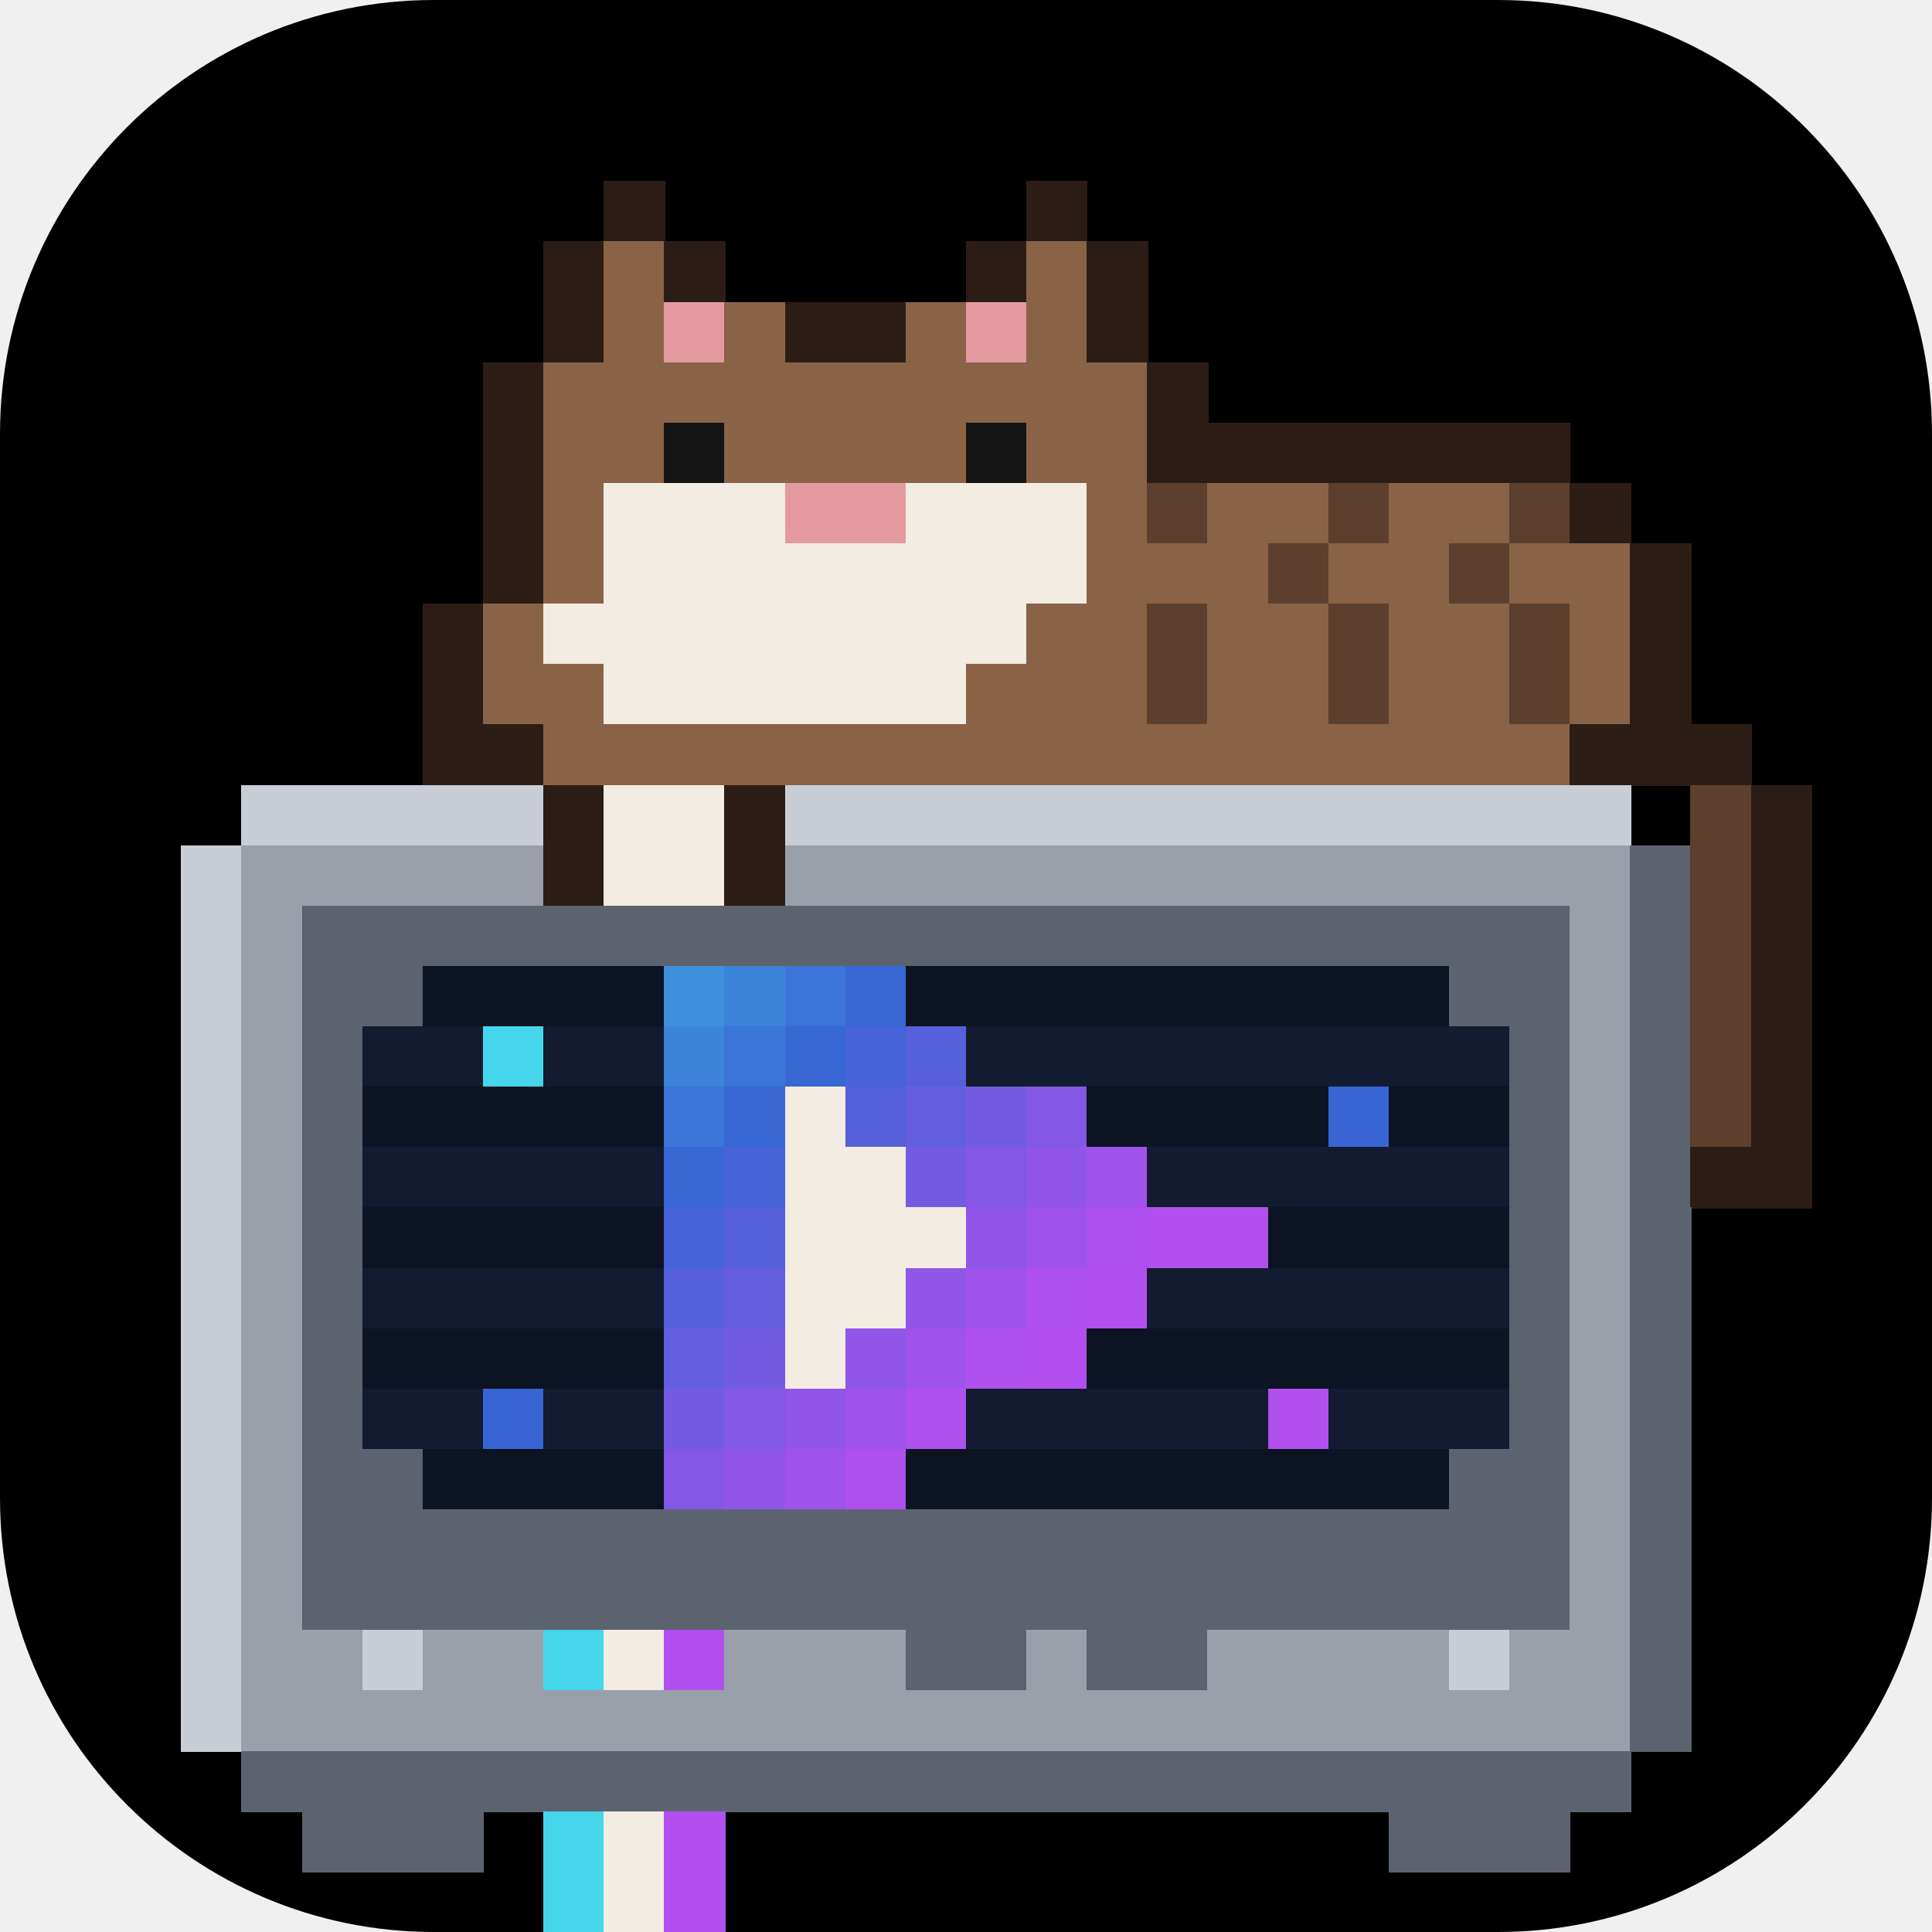
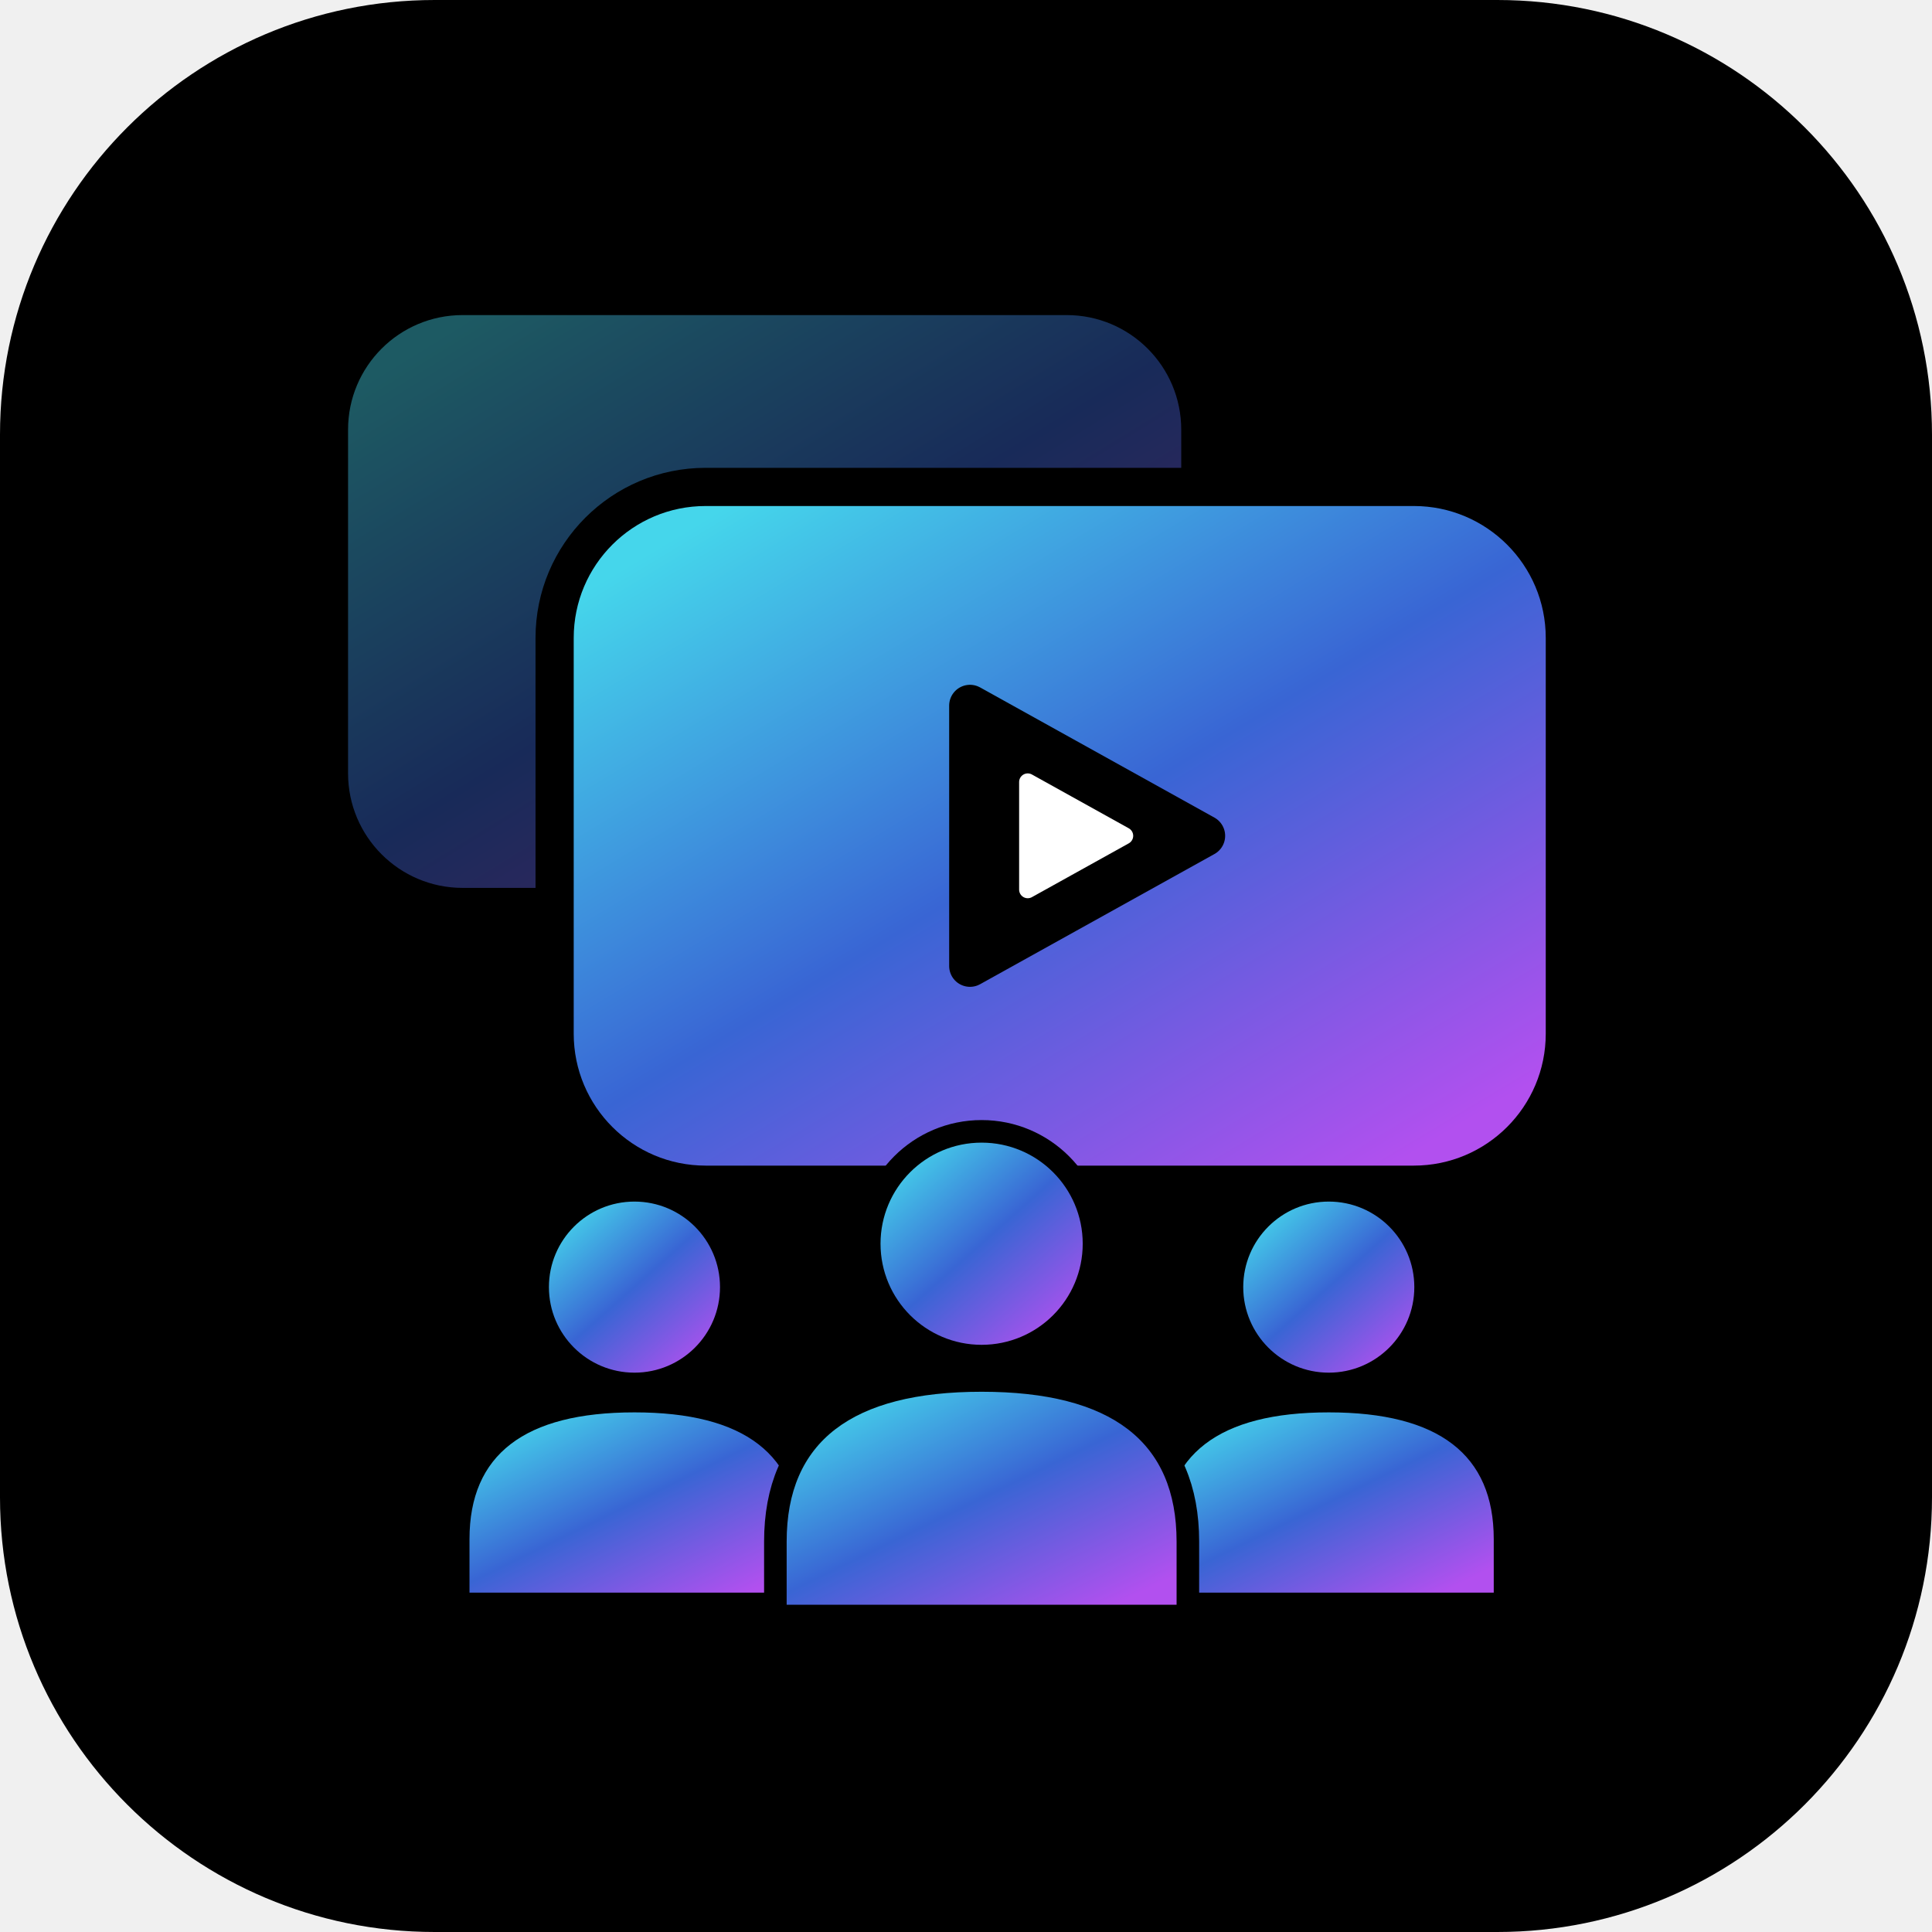
<svg xmlns="http://www.w3.org/2000/svg" viewBox="0 0 1024 1024" width="1024" height="1024">
  <defs>
    <clipPath id="tile">
-       <rect width="1024" height="1024" rx="230" />
+       <rect width="1024" height="1024" rx="230.4" />
    </clipPath>
  </defs>
  <g clip-path="url(#tile)">
    <rect width="1024" height="1024" fill="#000" />
-     <g shape-rendering="crispEdges">
-       <rect x="320" y="96" width="32.5" height="32.5" fill="#2b1d16" />
-       <rect x="544" y="96" width="32.5" height="32.5" fill="#2b1d16" />
-       <rect x="288" y="128" width="32.5" height="32.5" fill="#2b1d16" />
-       <rect x="320" y="128" width="32.5" height="32.5" fill="#8a6346" />
-       <rect x="352" y="128" width="32.5" height="32.5" fill="#2b1d16" />
-       <rect x="512" y="128" width="32.5" height="32.5" fill="#2b1d16" />
-       <rect x="544" y="128" width="32.5" height="32.5" fill="#8a6346" />
-       <rect x="576" y="128" width="32.5" height="32.5" fill="#2b1d16" />
-       <rect x="288" y="160" width="32.5" height="32.5" fill="#2b1d16" />
-       <rect x="320" y="160" width="32.5" height="32.5" fill="#8a6346" />
-       <rect x="352" y="160" width="32.5" height="32.5" fill="#e59aa0" />
-       <rect x="384" y="160" width="32.5" height="32.5" fill="#8a6346" />
-       <rect x="416" y="160" width="32.5" height="32.5" fill="#2b1d16" />
-       <rect x="448" y="160" width="32.5" height="32.5" fill="#2b1d16" />
-       <rect x="480" y="160" width="32.5" height="32.5" fill="#8a6346" />
-       <rect x="512" y="160" width="32.5" height="32.5" fill="#e59aa0" />
-       <rect x="544" y="160" width="32.5" height="32.5" fill="#8a6346" />
-       <rect x="576" y="160" width="32.5" height="32.5" fill="#2b1d16" />
-       <rect x="256" y="192" width="32.5" height="32.5" fill="#2b1d16" />
-       <rect x="288" y="192" width="32.5" height="32.5" fill="#8a6346" />
-       <rect x="320" y="192" width="32.5" height="32.5" fill="#8a6346" />
-       <rect x="352" y="192" width="32.5" height="32.5" fill="#8a6346" />
-       <rect x="384" y="192" width="32.5" height="32.5" fill="#8a6346" />
-       <rect x="416" y="192" width="32.5" height="32.5" fill="#8a6346" />
-       <rect x="448" y="192" width="32.5" height="32.5" fill="#8a6346" />
-       <rect x="480" y="192" width="32.5" height="32.5" fill="#8a6346" />
-       <rect x="512" y="192" width="32.5" height="32.5" fill="#8a6346" />
-       <rect x="544" y="192" width="32.5" height="32.5" fill="#8a6346" />
-       <rect x="576" y="192" width="32.5" height="32.5" fill="#8a6346" />
-       <rect x="608" y="192" width="32.5" height="32.5" fill="#2b1d16" />
-       <rect x="256" y="224" width="32.5" height="32.5" fill="#2b1d16" />
-       <rect x="288" y="224" width="32.5" height="32.5" fill="#8a6346" />
-       <rect x="320" y="224" width="32.5" height="32.5" fill="#8a6346" />
-       <rect x="352" y="224" width="32.5" height="32.5" fill="#141414" />
-       <rect x="384" y="224" width="32.5" height="32.5" fill="#8a6346" />
-       <rect x="416" y="224" width="32.5" height="32.5" fill="#8a6346" />
-       <rect x="448" y="224" width="32.5" height="32.5" fill="#8a6346" />
-       <rect x="480" y="224" width="32.5" height="32.5" fill="#8a6346" />
-       <rect x="512" y="224" width="32.5" height="32.5" fill="#141414" />
-       <rect x="544" y="224" width="32.5" height="32.5" fill="#8a6346" />
-       <rect x="576" y="224" width="32.5" height="32.5" fill="#8a6346" />
-       <rect x="608" y="224" width="32.5" height="32.5" fill="#2b1d16" />
-       <rect x="640" y="224" width="32.5" height="32.5" fill="#2b1d16" />
-       <rect x="672" y="224" width="32.5" height="32.5" fill="#2b1d16" />
-       <rect x="704" y="224" width="32.5" height="32.5" fill="#2b1d16" />
-       <rect x="736" y="224" width="32.5" height="32.5" fill="#2b1d16" />
-       <rect x="768" y="224" width="32.5" height="32.5" fill="#2b1d16" />
-       <rect x="800" y="224" width="32.5" height="32.5" fill="#2b1d16" />
-       <rect x="256" y="256" width="32.5" height="32.5" fill="#2b1d16" />
-       <rect x="288" y="256" width="32.5" height="32.5" fill="#8a6346" />
-       <rect x="320" y="256" width="32.5" height="32.5" fill="#f2ece2" />
-       <rect x="352" y="256" width="32.5" height="32.5" fill="#f2ece2" />
-       <rect x="384" y="256" width="32.5" height="32.5" fill="#f2ece2" />
-       <rect x="416" y="256" width="32.5" height="32.5" fill="#e59aa0" />
-       <rect x="448" y="256" width="32.5" height="32.5" fill="#e59aa0" />
-       <rect x="480" y="256" width="32.5" height="32.5" fill="#f2ece2" />
-       <rect x="512" y="256" width="32.5" height="32.5" fill="#f2ece2" />
-       <rect x="544" y="256" width="32.5" height="32.5" fill="#f2ece2" />
-       <rect x="576" y="256" width="32.5" height="32.5" fill="#8a6346" />
-       <rect x="608" y="256" width="32.5" height="32.5" fill="#5c3f2c" />
-       <rect x="640" y="256" width="32.5" height="32.5" fill="#8a6346" />
-       <rect x="672" y="256" width="32.5" height="32.5" fill="#8a6346" />
-       <rect x="704" y="256" width="32.5" height="32.5" fill="#5c3f2c" />
-       <rect x="736" y="256" width="32.5" height="32.5" fill="#8a6346" />
-       <rect x="768" y="256" width="32.5" height="32.5" fill="#8a6346" />
-       <rect x="800" y="256" width="32.5" height="32.5" fill="#5c3f2c" />
-       <rect x="832" y="256" width="32.5" height="32.5" fill="#2b1d16" />
-       <rect x="256" y="288" width="32.5" height="32.5" fill="#2b1d16" />
-       <rect x="288" y="288" width="32.5" height="32.5" fill="#8a6346" />
-       <rect x="320" y="288" width="32.5" height="32.5" fill="#f2ece2" />
-       <rect x="352" y="288" width="32.5" height="32.5" fill="#f2ece2" />
-       <rect x="384" y="288" width="32.5" height="32.5" fill="#f2ece2" />
-       <rect x="416" y="288" width="32.5" height="32.5" fill="#f2ece2" />
-       <rect x="448" y="288" width="32.5" height="32.5" fill="#f2ece2" />
-       <rect x="480" y="288" width="32.5" height="32.5" fill="#f2ece2" />
-       <rect x="512" y="288" width="32.5" height="32.5" fill="#f2ece2" />
-       <rect x="544" y="288" width="32.5" height="32.5" fill="#f2ece2" />
-       <rect x="576" y="288" width="32.5" height="32.5" fill="#8a6346" />
-       <rect x="608" y="288" width="32.5" height="32.5" fill="#8a6346" />
-       <rect x="640" y="288" width="32.5" height="32.5" fill="#8a6346" />
-       <rect x="672" y="288" width="32.5" height="32.5" fill="#5c3f2c" />
-       <rect x="704" y="288" width="32.5" height="32.5" fill="#8a6346" />
-       <rect x="736" y="288" width="32.5" height="32.5" fill="#8a6346" />
-       <rect x="768" y="288" width="32.5" height="32.5" fill="#5c3f2c" />
-       <rect x="800" y="288" width="32.5" height="32.5" fill="#8a6346" />
-       <rect x="832" y="288" width="32.5" height="32.5" fill="#8a6346" />
-       <rect x="864" y="288" width="32.5" height="32.5" fill="#2b1d16" />
-       <rect x="224" y="320" width="32.5" height="32.5" fill="#2b1d16" />
-       <rect x="256" y="320" width="32.5" height="32.5" fill="#8a6346" />
-       <rect x="288" y="320" width="32.5" height="32.5" fill="#f2ece2" />
-       <rect x="320" y="320" width="32.5" height="32.5" fill="#f2ece2" />
-       <rect x="352" y="320" width="32.5" height="32.5" fill="#f2ece2" />
-       <rect x="384" y="320" width="32.5" height="32.5" fill="#f2ece2" />
-       <rect x="416" y="320" width="32.5" height="32.5" fill="#f2ece2" />
-       <rect x="448" y="320" width="32.5" height="32.5" fill="#f2ece2" />
-       <rect x="480" y="320" width="32.5" height="32.5" fill="#f2ece2" />
-       <rect x="512" y="320" width="32.5" height="32.5" fill="#f2ece2" />
-       <rect x="544" y="320" width="32.5" height="32.5" fill="#8a6346" />
-       <rect x="576" y="320" width="32.5" height="32.5" fill="#8a6346" />
-       <rect x="608" y="320" width="32.5" height="32.5" fill="#5c3f2c" />
-       <rect x="640" y="320" width="32.5" height="32.5" fill="#8a6346" />
-       <rect x="672" y="320" width="32.5" height="32.5" fill="#8a6346" />
-       <rect x="704" y="320" width="32.5" height="32.5" fill="#5c3f2c" />
-       <rect x="736" y="320" width="32.5" height="32.5" fill="#8a6346" />
-       <rect x="768" y="320" width="32.5" height="32.5" fill="#8a6346" />
-       <rect x="800" y="320" width="32.5" height="32.5" fill="#5c3f2c" />
-       <rect x="832" y="320" width="32.5" height="32.5" fill="#8a6346" />
-       <rect x="864" y="320" width="32.5" height="32.5" fill="#2b1d16" />
-       <rect x="224" y="352" width="32.5" height="32.5" fill="#2b1d16" />
-       <rect x="256" y="352" width="32.5" height="32.5" fill="#8a6346" />
-       <rect x="288" y="352" width="32.5" height="32.5" fill="#8a6346" />
-       <rect x="320" y="352" width="32.5" height="32.5" fill="#f2ece2" />
-       <rect x="352" y="352" width="32.5" height="32.5" fill="#f2ece2" />
-       <rect x="384" y="352" width="32.5" height="32.5" fill="#f2ece2" />
-       <rect x="416" y="352" width="32.5" height="32.5" fill="#f2ece2" />
-       <rect x="448" y="352" width="32.5" height="32.5" fill="#f2ece2" />
-       <rect x="480" y="352" width="32.5" height="32.5" fill="#f2ece2" />
-       <rect x="512" y="352" width="32.5" height="32.5" fill="#8a6346" />
-       <rect x="544" y="352" width="32.5" height="32.5" fill="#8a6346" />
-       <rect x="576" y="352" width="32.5" height="32.5" fill="#8a6346" />
-       <rect x="608" y="352" width="32.5" height="32.5" fill="#5c3f2c" />
-       <rect x="640" y="352" width="32.5" height="32.5" fill="#8a6346" />
-       <rect x="672" y="352" width="32.5" height="32.5" fill="#8a6346" />
-       <rect x="704" y="352" width="32.5" height="32.5" fill="#5c3f2c" />
-       <rect x="736" y="352" width="32.5" height="32.5" fill="#8a6346" />
-       <rect x="768" y="352" width="32.5" height="32.5" fill="#8a6346" />
-       <rect x="800" y="352" width="32.5" height="32.5" fill="#5c3f2c" />
-       <rect x="832" y="352" width="32.5" height="32.5" fill="#8a6346" />
-       <rect x="864" y="352" width="32.5" height="32.5" fill="#2b1d16" />
-       <rect x="224" y="384" width="32.5" height="32.5" fill="#2b1d16" />
-       <rect x="256" y="384" width="32.5" height="32.5" fill="#2b1d16" />
-       <rect x="288" y="384" width="32.5" height="32.5" fill="#8a6346" />
-       <rect x="320" y="384" width="32.5" height="32.5" fill="#8a6346" />
-       <rect x="352" y="384" width="32.5" height="32.5" fill="#8a6346" />
-       <rect x="384" y="384" width="32.5" height="32.5" fill="#8a6346" />
-       <rect x="416" y="384" width="32.5" height="32.5" fill="#8a6346" />
-       <rect x="448" y="384" width="32.5" height="32.5" fill="#8a6346" />
-       <rect x="480" y="384" width="32.5" height="32.5" fill="#8a6346" />
-       <rect x="512" y="384" width="32.5" height="32.5" fill="#8a6346" />
-       <rect x="544" y="384" width="32.5" height="32.5" fill="#8a6346" />
-       <rect x="576" y="384" width="32.5" height="32.5" fill="#8a6346" />
-       <rect x="608" y="384" width="32.5" height="32.5" fill="#8a6346" />
-       <rect x="640" y="384" width="32.5" height="32.5" fill="#8a6346" />
-       <rect x="672" y="384" width="32.5" height="32.5" fill="#8a6346" />
-       <rect x="704" y="384" width="32.5" height="32.5" fill="#8a6346" />
-       <rect x="736" y="384" width="32.5" height="32.5" fill="#8a6346" />
-       <rect x="768" y="384" width="32.5" height="32.5" fill="#8a6346" />
-       <rect x="800" y="384" width="32.5" height="32.5" fill="#8a6346" />
-       <rect x="832" y="384" width="32.5" height="32.5" fill="#2b1d16" />
-       <rect x="864" y="384" width="32.5" height="32.5" fill="#2b1d16" />
-       <rect x="896" y="384" width="32.5" height="32.5" fill="#2b1d16" />
-       <rect x="128" y="416" width="32.5" height="32.5" fill="#c9ced6" />
-       <rect x="160" y="416" width="32.5" height="32.5" fill="#c9ced6" />
-       <rect x="192" y="416" width="32.5" height="32.5" fill="#c9ced6" />
-       <rect x="224" y="416" width="32.5" height="32.5" fill="#c9ced6" />
-       <rect x="256" y="416" width="32.5" height="32.5" fill="#c9ced6" />
-       <rect x="288" y="416" width="32.5" height="32.5" fill="#2b1d16" />
-       <rect x="320" y="416" width="32.5" height="32.5" fill="#f2ece2" />
-       <rect x="352" y="416" width="32.5" height="32.5" fill="#f2ece2" />
-       <rect x="384" y="416" width="32.5" height="32.5" fill="#2b1d16" />
-       <rect x="416" y="416" width="32.5" height="32.5" fill="#c9ced6" />
-       <rect x="448" y="416" width="32.5" height="32.5" fill="#c9ced6" />
-       <rect x="480" y="416" width="32.5" height="32.5" fill="#c9ced6" />
-       <rect x="512" y="416" width="32.5" height="32.5" fill="#c9ced6" />
-       <rect x="544" y="416" width="32.5" height="32.5" fill="#c9ced6" />
-       <rect x="576" y="416" width="32.5" height="32.5" fill="#c9ced6" />
-       <rect x="608" y="416" width="32.5" height="32.5" fill="#c9ced6" />
-       <rect x="640" y="416" width="32.5" height="32.5" fill="#c9ced6" />
-       <rect x="672" y="416" width="32.5" height="32.5" fill="#c9ced6" />
-       <rect x="704" y="416" width="32.5" height="32.5" fill="#c9ced6" />
-       <rect x="736" y="416" width="32.5" height="32.5" fill="#c9ced6" />
-       <rect x="768" y="416" width="32.5" height="32.5" fill="#c9ced6" />
-       <rect x="800" y="416" width="32.5" height="32.5" fill="#c9ced6" />
-       <rect x="832" y="416" width="32.5" height="32.5" fill="#c9ced6" />
-       <rect x="896" y="416" width="32.5" height="32.5" fill="#5c3f2c" />
-       <rect x="928" y="416" width="32.5" height="32.5" fill="#2b1d16" />
-       <rect x="96" y="448" width="32.5" height="32.5" fill="#c9ced6" />
-       <rect x="128" y="448" width="32.5" height="32.5" fill="#9aa0aa" />
-       <rect x="160" y="448" width="32.5" height="32.5" fill="#9aa0aa" />
-       <rect x="192" y="448" width="32.5" height="32.5" fill="#9aa0aa" />
-       <rect x="224" y="448" width="32.5" height="32.5" fill="#9aa0aa" />
-       <rect x="256" y="448" width="32.5" height="32.5" fill="#9aa0aa" />
-       <rect x="288" y="448" width="32.5" height="32.5" fill="#2b1d16" />
-       <rect x="320" y="448" width="32.5" height="32.5" fill="#f2ece2" />
-       <rect x="352" y="448" width="32.5" height="32.5" fill="#f2ece2" />
-       <rect x="384" y="448" width="32.5" height="32.5" fill="#2b1d16" />
-       <rect x="416" y="448" width="32.5" height="32.5" fill="#9aa0aa" />
-       <rect x="448" y="448" width="32.5" height="32.5" fill="#9aa0aa" />
-       <rect x="480" y="448" width="32.5" height="32.5" fill="#9aa0aa" />
-       <rect x="512" y="448" width="32.5" height="32.5" fill="#9aa0aa" />
-       <rect x="544" y="448" width="32.5" height="32.5" fill="#9aa0aa" />
-       <rect x="576" y="448" width="32.5" height="32.5" fill="#9aa0aa" />
-       <rect x="608" y="448" width="32.5" height="32.5" fill="#9aa0aa" />
-       <rect x="640" y="448" width="32.5" height="32.5" fill="#9aa0aa" />
-       <rect x="672" y="448" width="32.5" height="32.5" fill="#9aa0aa" />
-       <rect x="704" y="448" width="32.5" height="32.5" fill="#9aa0aa" />
-       <rect x="736" y="448" width="32.5" height="32.5" fill="#9aa0aa" />
-       <rect x="768" y="448" width="32.5" height="32.5" fill="#9aa0aa" />
-       <rect x="800" y="448" width="32.5" height="32.5" fill="#9aa0aa" />
-       <rect x="832" y="448" width="32.5" height="32.5" fill="#9aa0aa" />
-       <rect x="864" y="448" width="32.5" height="32.5" fill="#5d636e" />
-       <rect x="896" y="448" width="32.5" height="32.5" fill="#5c3f2c" />
-       <rect x="928" y="448" width="32.5" height="32.5" fill="#2b1d16" />
-       <rect x="96" y="480" width="32.5" height="32.5" fill="#c9ced6" />
-       <rect x="128" y="480" width="32.5" height="32.5" fill="#9aa0aa" />
-       <rect x="160" y="480" width="32.5" height="32.5" fill="#5d636e" />
-       <rect x="192" y="480" width="32.5" height="32.5" fill="#5d636e" />
-       <rect x="224" y="480" width="32.5" height="32.5" fill="#5d636e" />
-       <rect x="256" y="480" width="32.5" height="32.5" fill="#5d636e" />
-       <rect x="288" y="480" width="32.5" height="32.5" fill="#5d636e" />
-       <rect x="320" y="480" width="32.5" height="32.5" fill="#5d636e" />
-       <rect x="352" y="480" width="32.5" height="32.5" fill="#5d636e" />
-       <rect x="384" y="480" width="32.5" height="32.5" fill="#5d636e" />
-       <rect x="416" y="480" width="32.5" height="32.5" fill="#5d636e" />
-       <rect x="448" y="480" width="32.5" height="32.5" fill="#5d636e" />
-       <rect x="480" y="480" width="32.5" height="32.5" fill="#5d636e" />
-       <rect x="512" y="480" width="32.5" height="32.5" fill="#5d636e" />
-       <rect x="544" y="480" width="32.5" height="32.5" fill="#5d636e" />
-       <rect x="576" y="480" width="32.5" height="32.5" fill="#5d636e" />
-       <rect x="608" y="480" width="32.5" height="32.5" fill="#5d636e" />
-       <rect x="640" y="480" width="32.5" height="32.5" fill="#5d636e" />
-       <rect x="672" y="480" width="32.5" height="32.5" fill="#5d636e" />
-       <rect x="704" y="480" width="32.5" height="32.5" fill="#5d636e" />
-       <rect x="736" y="480" width="32.5" height="32.5" fill="#5d636e" />
-       <rect x="768" y="480" width="32.5" height="32.5" fill="#5d636e" />
-       <rect x="800" y="480" width="32.5" height="32.5" fill="#5d636e" />
-       <rect x="832" y="480" width="32.5" height="32.5" fill="#9aa0aa" />
-       <rect x="864" y="480" width="32.5" height="32.5" fill="#5d636e" />
-       <rect x="896" y="480" width="32.5" height="32.5" fill="#5c3f2c" />
-       <rect x="928" y="480" width="32.5" height="32.5" fill="#2b1d16" />
-       <rect x="96" y="512" width="32.5" height="32.5" fill="#c9ced6" />
-       <rect x="128" y="512" width="32.5" height="32.5" fill="#9aa0aa" />
-       <rect x="160" y="512" width="32.5" height="32.5" fill="#5d636e" />
-       <rect x="192" y="512" width="32.5" height="32.5" fill="#5d636e" />
-       <rect x="224" y="512" width="32.5" height="32.5" fill="#0c1322" />
-       <rect x="256" y="512" width="32.5" height="32.5" fill="#0c1322" />
-       <rect x="288" y="512" width="32.5" height="32.5" fill="#0c1322" />
-       <rect x="320" y="512" width="32.5" height="32.5" fill="#0c1322" />
-       <rect x="352" y="512" width="32.5" height="32.5" fill="#3e90dd" />
-       <rect x="384" y="512" width="32.5" height="32.5" fill="#3c83da" />
-       <rect x="416" y="512" width="32.5" height="32.5" fill="#3b75d7" />
-       <rect x="448" y="512" width="32.5" height="32.5" fill="#3967d4" />
-       <rect x="480" y="512" width="32.5" height="32.5" fill="#0c1322" />
-       <rect x="512" y="512" width="32.5" height="32.5" fill="#0c1322" />
-       <rect x="544" y="512" width="32.5" height="32.5" fill="#0c1322" />
-       <rect x="576" y="512" width="32.5" height="32.5" fill="#0c1322" />
-       <rect x="608" y="512" width="32.5" height="32.5" fill="#0c1322" />
-       <rect x="640" y="512" width="32.5" height="32.5" fill="#0c1322" />
-       <rect x="672" y="512" width="32.5" height="32.5" fill="#0c1322" />
-       <rect x="704" y="512" width="32.5" height="32.5" fill="#0c1322" />
-       <rect x="736" y="512" width="32.5" height="32.5" fill="#0c1322" />
-       <rect x="768" y="512" width="32.5" height="32.5" fill="#5d636e" />
-       <rect x="800" y="512" width="32.5" height="32.5" fill="#5d636e" />
-       <rect x="832" y="512" width="32.5" height="32.5" fill="#9aa0aa" />
-       <rect x="864" y="512" width="32.5" height="32.5" fill="#5d636e" />
-       <rect x="896" y="512" width="32.5" height="32.5" fill="#5c3f2c" />
-       <rect x="928" y="512" width="32.5" height="32.5" fill="#2b1d16" />
-       <rect x="96" y="544" width="32.5" height="32.5" fill="#c9ced6" />
-       <rect x="128" y="544" width="32.5" height="32.5" fill="#9aa0aa" />
-       <rect x="160" y="544" width="32.5" height="32.5" fill="#5d636e" />
-       <rect x="192" y="544" width="32.5" height="32.5" fill="#121b30" />
-       <rect x="224" y="544" width="32.5" height="32.5" fill="#121b30" />
-       <rect x="256" y="544" width="32.5" height="32.5" fill="#45D6EB" />
-       <rect x="288" y="544" width="32.5" height="32.5" fill="#121b30" />
-       <rect x="320" y="544" width="32.5" height="32.5" fill="#121b30" />
-       <rect x="352" y="544" width="32.5" height="32.5" fill="#3c83da" />
-       <rect x="384" y="544" width="32.5" height="32.5" fill="#3b75d7" />
-       <rect x="416" y="544" width="32.5" height="32.5" fill="#3967d4" />
-       <rect x="448" y="544" width="32.5" height="32.5" fill="#4663d7" />
-       <rect x="480" y="544" width="32.5" height="32.5" fill="#5560da" />
-       <rect x="512" y="544" width="32.5" height="32.5" fill="#121b30" />
-       <rect x="544" y="544" width="32.5" height="32.5" fill="#121b30" />
-       <rect x="576" y="544" width="32.5" height="32.5" fill="#121b30" />
-       <rect x="608" y="544" width="32.5" height="32.5" fill="#121b30" />
-       <rect x="640" y="544" width="32.5" height="32.5" fill="#121b30" />
-       <rect x="672" y="544" width="32.5" height="32.5" fill="#121b30" />
-       <rect x="704" y="544" width="32.5" height="32.5" fill="#121b30" />
-       <rect x="736" y="544" width="32.5" height="32.5" fill="#121b30" />
-       <rect x="768" y="544" width="32.5" height="32.5" fill="#121b30" />
-       <rect x="800" y="544" width="32.5" height="32.5" fill="#5d636e" />
-       <rect x="832" y="544" width="32.5" height="32.5" fill="#9aa0aa" />
-       <rect x="864" y="544" width="32.5" height="32.5" fill="#5d636e" />
-       <rect x="896" y="544" width="32.5" height="32.5" fill="#5c3f2c" />
-       <rect x="928" y="544" width="32.5" height="32.5" fill="#2b1d16" />
-       <rect x="96" y="576" width="32.5" height="32.5" fill="#c9ced6" />
-       <rect x="128" y="576" width="32.5" height="32.5" fill="#9aa0aa" />
-       <rect x="160" y="576" width="32.5" height="32.5" fill="#5d636e" />
-       <rect x="192" y="576" width="32.5" height="32.5" fill="#0c1322" />
-       <rect x="224" y="576" width="32.5" height="32.5" fill="#0c1322" />
-       <rect x="256" y="576" width="32.5" height="32.5" fill="#0c1322" />
-       <rect x="288" y="576" width="32.5" height="32.5" fill="#0c1322" />
-       <rect x="320" y="576" width="32.5" height="32.5" fill="#0c1322" />
-       <rect x="352" y="576" width="32.5" height="32.5" fill="#3b75d7" />
-       <rect x="384" y="576" width="32.5" height="32.5" fill="#3967d4" />
-       <rect x="416" y="576" width="32.5" height="32.5" fill="#f2ece2" />
-       <rect x="448" y="576" width="32.5" height="32.5" fill="#5560da" />
-       <rect x="480" y="576" width="32.5" height="32.5" fill="#645ede" />
-       <rect x="512" y="576" width="32.5" height="32.5" fill="#735be1" />
-       <rect x="544" y="576" width="32.5" height="32.5" fill="#8258e4" />
-       <rect x="576" y="576" width="32.5" height="32.5" fill="#0c1322" />
-       <rect x="608" y="576" width="32.5" height="32.5" fill="#0c1322" />
-       <rect x="640" y="576" width="32.5" height="32.5" fill="#0c1322" />
-       <rect x="672" y="576" width="32.5" height="32.5" fill="#0c1322" />
-       <rect x="704" y="576" width="32.5" height="32.5" fill="#3965D4" />
-       <rect x="736" y="576" width="32.5" height="32.5" fill="#0c1322" />
-       <rect x="768" y="576" width="32.5" height="32.5" fill="#0c1322" />
-       <rect x="800" y="576" width="32.5" height="32.5" fill="#5d636e" />
-       <rect x="832" y="576" width="32.5" height="32.5" fill="#9aa0aa" />
-       <rect x="864" y="576" width="32.5" height="32.5" fill="#5d636e" />
-       <rect x="896" y="576" width="32.5" height="32.5" fill="#5c3f2c" />
-       <rect x="928" y="576" width="32.5" height="32.5" fill="#2b1d16" />
-       <rect x="96" y="608" width="32.5" height="32.5" fill="#c9ced6" />
-       <rect x="128" y="608" width="32.5" height="32.5" fill="#9aa0aa" />
-       <rect x="160" y="608" width="32.5" height="32.5" fill="#5d636e" />
-       <rect x="192" y="608" width="32.5" height="32.5" fill="#121b30" />
-       <rect x="224" y="608" width="32.5" height="32.5" fill="#121b30" />
-       <rect x="256" y="608" width="32.5" height="32.5" fill="#121b30" />
-       <rect x="288" y="608" width="32.5" height="32.5" fill="#121b30" />
-       <rect x="320" y="608" width="32.5" height="32.5" fill="#121b30" />
-       <rect x="352" y="608" width="32.5" height="32.5" fill="#3967d4" />
-       <rect x="384" y="608" width="32.5" height="32.5" fill="#4663d7" />
-       <rect x="416" y="608" width="32.5" height="32.5" fill="#f2ece2" />
-       <rect x="448" y="608" width="32.5" height="32.5" fill="#f2ece2" />
-       <rect x="480" y="608" width="32.5" height="32.5" fill="#735be1" />
-       <rect x="512" y="608" width="32.5" height="32.5" fill="#8258e4" />
-       <rect x="544" y="608" width="32.5" height="32.5" fill="#9056e8" />
-       <rect x="576" y="608" width="32.5" height="32.5" fill="#9f53eb" />
-       <rect x="608" y="608" width="32.5" height="32.5" fill="#121b30" />
-       <rect x="640" y="608" width="32.5" height="32.5" fill="#121b30" />
-       <rect x="672" y="608" width="32.5" height="32.5" fill="#121b30" />
-       <rect x="704" y="608" width="32.5" height="32.5" fill="#121b30" />
-       <rect x="736" y="608" width="32.5" height="32.5" fill="#121b30" />
-       <rect x="768" y="608" width="32.5" height="32.5" fill="#121b30" />
-       <rect x="800" y="608" width="32.5" height="32.5" fill="#5d636e" />
-       <rect x="832" y="608" width="32.5" height="32.5" fill="#9aa0aa" />
-       <rect x="864" y="608" width="32.5" height="32.5" fill="#5d636e" />
-       <rect x="896" y="608" width="32.5" height="32.5" fill="#2b1d16" />
-       <rect x="928" y="608" width="32.5" height="32.5" fill="#2b1d16" />
-       <rect x="96" y="640" width="32.5" height="32.5" fill="#c9ced6" />
-       <rect x="128" y="640" width="32.5" height="32.5" fill="#9aa0aa" />
-       <rect x="160" y="640" width="32.5" height="32.5" fill="#5d636e" />
-       <rect x="192" y="640" width="32.5" height="32.5" fill="#0c1322" />
-       <rect x="224" y="640" width="32.5" height="32.5" fill="#0c1322" />
-       <rect x="256" y="640" width="32.5" height="32.5" fill="#0c1322" />
-       <rect x="288" y="640" width="32.5" height="32.5" fill="#0c1322" />
-       <rect x="320" y="640" width="32.5" height="32.5" fill="#0c1322" />
-       <rect x="352" y="640" width="32.5" height="32.5" fill="#4663d7" />
-       <rect x="384" y="640" width="32.5" height="32.5" fill="#5560da" />
-       <rect x="416" y="640" width="32.5" height="32.5" fill="#f2ece2" />
-       <rect x="448" y="640" width="32.5" height="32.5" fill="#f2ece2" />
-       <rect x="480" y="640" width="32.5" height="32.5" fill="#f2ece2" />
-       <rect x="512" y="640" width="32.5" height="32.5" fill="#9056e8" />
-       <rect x="544" y="640" width="32.5" height="32.5" fill="#9f53eb" />
-       <rect x="576" y="640" width="32.5" height="32.5" fill="#ae51ee" />
-       <rect x="608" y="640" width="32.5" height="32.5" fill="#b250ef" />
-       <rect x="640" y="640" width="32.5" height="32.5" fill="#b250ef" />
-       <rect x="672" y="640" width="32.5" height="32.5" fill="#0c1322" />
-       <rect x="704" y="640" width="32.5" height="32.5" fill="#0c1322" />
-       <rect x="736" y="640" width="32.5" height="32.5" fill="#0c1322" />
-       <rect x="768" y="640" width="32.5" height="32.5" fill="#0c1322" />
-       <rect x="800" y="640" width="32.5" height="32.5" fill="#5d636e" />
-       <rect x="832" y="640" width="32.5" height="32.5" fill="#9aa0aa" />
-       <rect x="864" y="640" width="32.5" height="32.5" fill="#5d636e" />
-       <rect x="96" y="672" width="32.5" height="32.5" fill="#c9ced6" />
-       <rect x="128" y="672" width="32.5" height="32.5" fill="#9aa0aa" />
-       <rect x="160" y="672" width="32.5" height="32.5" fill="#5d636e" />
-       <rect x="192" y="672" width="32.5" height="32.5" fill="#121b30" />
-       <rect x="224" y="672" width="32.5" height="32.5" fill="#121b30" />
-       <rect x="256" y="672" width="32.5" height="32.5" fill="#121b30" />
-       <rect x="288" y="672" width="32.5" height="32.5" fill="#121b30" />
-       <rect x="320" y="672" width="32.5" height="32.5" fill="#121b30" />
-       <rect x="352" y="672" width="32.5" height="32.5" fill="#5560da" />
-       <rect x="384" y="672" width="32.5" height="32.5" fill="#645ede" />
-       <rect x="416" y="672" width="32.5" height="32.5" fill="#f2ece2" />
-       <rect x="448" y="672" width="32.5" height="32.5" fill="#f2ece2" />
-       <rect x="480" y="672" width="32.5" height="32.5" fill="#9056e8" />
-       <rect x="512" y="672" width="32.5" height="32.5" fill="#9f53eb" />
-       <rect x="544" y="672" width="32.5" height="32.5" fill="#ae51ee" />
-       <rect x="576" y="672" width="32.5" height="32.5" fill="#b250ef" />
-       <rect x="608" y="672" width="32.5" height="32.5" fill="#121b30" />
-       <rect x="640" y="672" width="32.5" height="32.5" fill="#121b30" />
-       <rect x="672" y="672" width="32.5" height="32.5" fill="#121b30" />
-       <rect x="704" y="672" width="32.5" height="32.5" fill="#121b30" />
-       <rect x="736" y="672" width="32.5" height="32.5" fill="#121b30" />
-       <rect x="768" y="672" width="32.5" height="32.5" fill="#121b30" />
-       <rect x="800" y="672" width="32.5" height="32.5" fill="#5d636e" />
-       <rect x="832" y="672" width="32.5" height="32.5" fill="#9aa0aa" />
-       <rect x="864" y="672" width="32.5" height="32.5" fill="#5d636e" />
-       <rect x="96" y="704" width="32.5" height="32.5" fill="#c9ced6" />
-       <rect x="128" y="704" width="32.5" height="32.5" fill="#9aa0aa" />
-       <rect x="160" y="704" width="32.5" height="32.5" fill="#5d636e" />
-       <rect x="192" y="704" width="32.5" height="32.5" fill="#0c1322" />
-       <rect x="224" y="704" width="32.5" height="32.5" fill="#0c1322" />
-       <rect x="256" y="704" width="32.5" height="32.5" fill="#0c1322" />
-       <rect x="288" y="704" width="32.5" height="32.5" fill="#0c1322" />
-       <rect x="320" y="704" width="32.5" height="32.5" fill="#0c1322" />
-       <rect x="352" y="704" width="32.5" height="32.5" fill="#645ede" />
-       <rect x="384" y="704" width="32.5" height="32.5" fill="#735be1" />
-       <rect x="416" y="704" width="32.5" height="32.5" fill="#f2ece2" />
-       <rect x="448" y="704" width="32.5" height="32.5" fill="#9056e8" />
-       <rect x="480" y="704" width="32.5" height="32.5" fill="#9f53eb" />
-       <rect x="512" y="704" width="32.5" height="32.5" fill="#ae51ee" />
-       <rect x="544" y="704" width="32.5" height="32.5" fill="#b250ef" />
-       <rect x="576" y="704" width="32.5" height="32.5" fill="#0c1322" />
-       <rect x="608" y="704" width="32.5" height="32.5" fill="#0c1322" />
-       <rect x="640" y="704" width="32.5" height="32.5" fill="#0c1322" />
-       <rect x="672" y="704" width="32.5" height="32.5" fill="#0c1322" />
-       <rect x="704" y="704" width="32.5" height="32.5" fill="#0c1322" />
-       <rect x="736" y="704" width="32.5" height="32.5" fill="#0c1322" />
-       <rect x="768" y="704" width="32.5" height="32.5" fill="#0c1322" />
-       <rect x="800" y="704" width="32.5" height="32.5" fill="#5d636e" />
-       <rect x="832" y="704" width="32.5" height="32.5" fill="#9aa0aa" />
-       <rect x="864" y="704" width="32.5" height="32.5" fill="#5d636e" />
-       <rect x="96" y="736" width="32.5" height="32.5" fill="#c9ced6" />
-       <rect x="128" y="736" width="32.5" height="32.5" fill="#9aa0aa" />
-       <rect x="160" y="736" width="32.5" height="32.5" fill="#5d636e" />
-       <rect x="192" y="736" width="32.5" height="32.5" fill="#121b30" />
-       <rect x="224" y="736" width="32.5" height="32.5" fill="#121b30" />
-       <rect x="256" y="736" width="32.5" height="32.5" fill="#3965D4" />
-       <rect x="288" y="736" width="32.5" height="32.5" fill="#121b30" />
-       <rect x="320" y="736" width="32.5" height="32.5" fill="#121b30" />
-       <rect x="352" y="736" width="32.5" height="32.5" fill="#735be1" />
-       <rect x="384" y="736" width="32.5" height="32.5" fill="#8258e4" />
-       <rect x="416" y="736" width="32.5" height="32.5" fill="#9056e8" />
-       <rect x="448" y="736" width="32.5" height="32.5" fill="#9f53eb" />
-       <rect x="480" y="736" width="32.5" height="32.5" fill="#ae51ee" />
-       <rect x="512" y="736" width="32.5" height="32.5" fill="#121b30" />
-       <rect x="544" y="736" width="32.5" height="32.5" fill="#121b30" />
-       <rect x="576" y="736" width="32.5" height="32.5" fill="#121b30" />
-       <rect x="608" y="736" width="32.5" height="32.5" fill="#121b30" />
-       <rect x="640" y="736" width="32.5" height="32.5" fill="#121b30" />
-       <rect x="672" y="736" width="32.5" height="32.5" fill="#B250EF" />
-       <rect x="704" y="736" width="32.5" height="32.5" fill="#121b30" />
-       <rect x="736" y="736" width="32.5" height="32.5" fill="#121b30" />
-       <rect x="768" y="736" width="32.5" height="32.5" fill="#121b30" />
-       <rect x="800" y="736" width="32.5" height="32.5" fill="#5d636e" />
-       <rect x="832" y="736" width="32.5" height="32.5" fill="#9aa0aa" />
-       <rect x="864" y="736" width="32.5" height="32.5" fill="#5d636e" />
-       <rect x="96" y="768" width="32.5" height="32.5" fill="#c9ced6" />
-       <rect x="128" y="768" width="32.5" height="32.5" fill="#9aa0aa" />
-       <rect x="160" y="768" width="32.5" height="32.5" fill="#5d636e" />
-       <rect x="192" y="768" width="32.5" height="32.5" fill="#5d636e" />
-       <rect x="224" y="768" width="32.5" height="32.5" fill="#0c1322" />
-       <rect x="256" y="768" width="32.5" height="32.5" fill="#0c1322" />
-       <rect x="288" y="768" width="32.5" height="32.5" fill="#0c1322" />
-       <rect x="320" y="768" width="32.5" height="32.5" fill="#0c1322" />
-       <rect x="352" y="768" width="32.5" height="32.5" fill="#8258e4" />
-       <rect x="384" y="768" width="32.5" height="32.5" fill="#9056e8" />
-       <rect x="416" y="768" width="32.5" height="32.5" fill="#9f53eb" />
-       <rect x="448" y="768" width="32.5" height="32.5" fill="#ae51ee" />
-       <rect x="480" y="768" width="32.5" height="32.5" fill="#0c1322" />
-       <rect x="512" y="768" width="32.5" height="32.5" fill="#0c1322" />
-       <rect x="544" y="768" width="32.5" height="32.5" fill="#0c1322" />
-       <rect x="576" y="768" width="32.5" height="32.5" fill="#0c1322" />
-       <rect x="608" y="768" width="32.5" height="32.5" fill="#0c1322" />
-       <rect x="640" y="768" width="32.5" height="32.5" fill="#0c1322" />
-       <rect x="672" y="768" width="32.5" height="32.5" fill="#0c1322" />
-       <rect x="704" y="768" width="32.5" height="32.5" fill="#0c1322" />
-       <rect x="736" y="768" width="32.5" height="32.5" fill="#0c1322" />
-       <rect x="768" y="768" width="32.5" height="32.5" fill="#5d636e" />
-       <rect x="800" y="768" width="32.5" height="32.5" fill="#5d636e" />
-       <rect x="832" y="768" width="32.5" height="32.5" fill="#9aa0aa" />
-       <rect x="864" y="768" width="32.5" height="32.5" fill="#5d636e" />
-       <rect x="96" y="800" width="32.5" height="32.5" fill="#c9ced6" />
-       <rect x="128" y="800" width="32.5" height="32.5" fill="#9aa0aa" />
-       <rect x="160" y="800" width="32.5" height="32.5" fill="#5d636e" />
-       <rect x="192" y="800" width="32.5" height="32.5" fill="#5d636e" />
-       <rect x="224" y="800" width="32.5" height="32.5" fill="#5d636e" />
-       <rect x="256" y="800" width="32.5" height="32.5" fill="#5d636e" />
-       <rect x="288" y="800" width="32.5" height="32.5" fill="#5d636e" />
-       <rect x="320" y="800" width="32.5" height="32.5" fill="#5d636e" />
-       <rect x="352" y="800" width="32.5" height="32.5" fill="#5d636e" />
-       <rect x="384" y="800" width="32.5" height="32.5" fill="#5d636e" />
-       <rect x="416" y="800" width="32.5" height="32.5" fill="#5d636e" />
-       <rect x="448" y="800" width="32.5" height="32.5" fill="#5d636e" />
-       <rect x="480" y="800" width="32.5" height="32.5" fill="#5d636e" />
-       <rect x="512" y="800" width="32.5" height="32.5" fill="#5d636e" />
-       <rect x="544" y="800" width="32.5" height="32.5" fill="#5d636e" />
-       <rect x="576" y="800" width="32.5" height="32.5" fill="#5d636e" />
-       <rect x="608" y="800" width="32.5" height="32.5" fill="#5d636e" />
-       <rect x="640" y="800" width="32.5" height="32.5" fill="#5d636e" />
-       <rect x="672" y="800" width="32.5" height="32.5" fill="#5d636e" />
-       <rect x="704" y="800" width="32.5" height="32.5" fill="#5d636e" />
-       <rect x="736" y="800" width="32.5" height="32.5" fill="#5d636e" />
-       <rect x="768" y="800" width="32.5" height="32.5" fill="#5d636e" />
-       <rect x="800" y="800" width="32.5" height="32.5" fill="#5d636e" />
-       <rect x="832" y="800" width="32.5" height="32.5" fill="#9aa0aa" />
-       <rect x="864" y="800" width="32.5" height="32.5" fill="#5d636e" />
-       <rect x="96" y="832" width="32.5" height="32.5" fill="#c9ced6" />
-       <rect x="128" y="832" width="32.5" height="32.5" fill="#9aa0aa" />
-       <rect x="160" y="832" width="32.5" height="32.5" fill="#5d636e" />
-       <rect x="192" y="832" width="32.5" height="32.5" fill="#5d636e" />
-       <rect x="224" y="832" width="32.5" height="32.5" fill="#5d636e" />
-       <rect x="256" y="832" width="32.5" height="32.5" fill="#5d636e" />
-       <rect x="288" y="832" width="32.5" height="32.5" fill="#5d636e" />
-       <rect x="320" y="832" width="32.5" height="32.5" fill="#5d636e" />
-       <rect x="352" y="832" width="32.5" height="32.5" fill="#5d636e" />
-       <rect x="384" y="832" width="32.5" height="32.5" fill="#5d636e" />
-       <rect x="416" y="832" width="32.5" height="32.5" fill="#5d636e" />
-       <rect x="448" y="832" width="32.5" height="32.5" fill="#5d636e" />
-       <rect x="480" y="832" width="32.5" height="32.5" fill="#5d636e" />
-       <rect x="512" y="832" width="32.5" height="32.5" fill="#5d636e" />
-       <rect x="544" y="832" width="32.5" height="32.5" fill="#5d636e" />
-       <rect x="576" y="832" width="32.5" height="32.5" fill="#5d636e" />
-       <rect x="608" y="832" width="32.5" height="32.5" fill="#5d636e" />
-       <rect x="640" y="832" width="32.5" height="32.5" fill="#5d636e" />
-       <rect x="672" y="832" width="32.5" height="32.5" fill="#5d636e" />
-       <rect x="704" y="832" width="32.5" height="32.5" fill="#5d636e" />
-       <rect x="736" y="832" width="32.5" height="32.5" fill="#5d636e" />
-       <rect x="768" y="832" width="32.5" height="32.5" fill="#5d636e" />
-       <rect x="800" y="832" width="32.5" height="32.5" fill="#5d636e" />
-       <rect x="832" y="832" width="32.5" height="32.5" fill="#9aa0aa" />
-       <rect x="864" y="832" width="32.5" height="32.5" fill="#5d636e" />
-       <rect x="96" y="864" width="32.5" height="32.5" fill="#c9ced6" />
-       <rect x="128" y="864" width="32.5" height="32.5" fill="#9aa0aa" />
-       <rect x="160" y="864" width="32.5" height="32.5" fill="#9aa0aa" />
-       <rect x="192" y="864" width="32.5" height="32.5" fill="#c9ced6" />
-       <rect x="224" y="864" width="32.5" height="32.5" fill="#9aa0aa" />
-       <rect x="256" y="864" width="32.5" height="32.5" fill="#9aa0aa" />
-       <rect x="288" y="864" width="32.5" height="32.5" fill="#45D6EB" />
-       <rect x="320" y="864" width="32.5" height="32.5" fill="#f2ece2" />
-       <rect x="352" y="864" width="32.5" height="32.5" fill="#B250EF" />
-       <rect x="384" y="864" width="32.5" height="32.5" fill="#9aa0aa" />
-       <rect x="416" y="864" width="32.5" height="32.5" fill="#9aa0aa" />
-       <rect x="448" y="864" width="32.5" height="32.5" fill="#9aa0aa" />
-       <rect x="480" y="864" width="32.5" height="32.5" fill="#5d636e" />
-       <rect x="512" y="864" width="32.5" height="32.5" fill="#5d636e" />
-       <rect x="544" y="864" width="32.5" height="32.5" fill="#9aa0aa" />
-       <rect x="576" y="864" width="32.5" height="32.5" fill="#5d636e" />
-       <rect x="608" y="864" width="32.5" height="32.5" fill="#5d636e" />
-       <rect x="640" y="864" width="32.5" height="32.5" fill="#9aa0aa" />
-       <rect x="672" y="864" width="32.5" height="32.5" fill="#9aa0aa" />
-       <rect x="704" y="864" width="32.5" height="32.5" fill="#9aa0aa" />
-       <rect x="736" y="864" width="32.5" height="32.5" fill="#9aa0aa" />
-       <rect x="768" y="864" width="32.5" height="32.5" fill="#c9ced6" />
-       <rect x="800" y="864" width="32.5" height="32.5" fill="#9aa0aa" />
-       <rect x="832" y="864" width="32.5" height="32.5" fill="#9aa0aa" />
-       <rect x="864" y="864" width="32.5" height="32.5" fill="#5d636e" />
-       <rect x="96" y="896" width="32.5" height="32.5" fill="#c9ced6" />
-       <rect x="128" y="896" width="32.5" height="32.5" fill="#9aa0aa" />
-       <rect x="160" y="896" width="32.5" height="32.5" fill="#9aa0aa" />
-       <rect x="192" y="896" width="32.5" height="32.5" fill="#9aa0aa" />
-       <rect x="224" y="896" width="32.5" height="32.5" fill="#9aa0aa" />
-       <rect x="256" y="896" width="32.5" height="32.5" fill="#9aa0aa" />
-       <rect x="288" y="896" width="32.5" height="32.5" fill="#9aa0aa" />
-       <rect x="320" y="896" width="32.5" height="32.5" fill="#9aa0aa" />
-       <rect x="352" y="896" width="32.5" height="32.5" fill="#9aa0aa" />
-       <rect x="384" y="896" width="32.5" height="32.5" fill="#9aa0aa" />
-       <rect x="416" y="896" width="32.5" height="32.5" fill="#9aa0aa" />
-       <rect x="448" y="896" width="32.5" height="32.5" fill="#9aa0aa" />
-       <rect x="480" y="896" width="32.5" height="32.5" fill="#9aa0aa" />
-       <rect x="512" y="896" width="32.5" height="32.5" fill="#9aa0aa" />
-       <rect x="544" y="896" width="32.5" height="32.5" fill="#9aa0aa" />
-       <rect x="576" y="896" width="32.5" height="32.5" fill="#9aa0aa" />
-       <rect x="608" y="896" width="32.5" height="32.5" fill="#9aa0aa" />
-       <rect x="640" y="896" width="32.5" height="32.5" fill="#9aa0aa" />
-       <rect x="672" y="896" width="32.5" height="32.5" fill="#9aa0aa" />
-       <rect x="704" y="896" width="32.5" height="32.5" fill="#9aa0aa" />
-       <rect x="736" y="896" width="32.5" height="32.5" fill="#9aa0aa" />
-       <rect x="768" y="896" width="32.5" height="32.5" fill="#9aa0aa" />
-       <rect x="800" y="896" width="32.5" height="32.5" fill="#9aa0aa" />
-       <rect x="832" y="896" width="32.5" height="32.5" fill="#9aa0aa" />
-       <rect x="864" y="896" width="32.5" height="32.5" fill="#5d636e" />
-       <rect x="128" y="928" width="32.5" height="32.5" fill="#5d636e" />
-       <rect x="160" y="928" width="32.5" height="32.5" fill="#5d636e" />
-       <rect x="192" y="928" width="32.5" height="32.5" fill="#5d636e" />
-       <rect x="224" y="928" width="32.5" height="32.5" fill="#5d636e" />
-       <rect x="256" y="928" width="32.5" height="32.5" fill="#5d636e" />
-       <rect x="288" y="928" width="32.5" height="32.5" fill="#5d636e" />
-       <rect x="320" y="928" width="32.5" height="32.5" fill="#5d636e" />
-       <rect x="352" y="928" width="32.5" height="32.5" fill="#5d636e" />
-       <rect x="384" y="928" width="32.5" height="32.5" fill="#5d636e" />
-       <rect x="416" y="928" width="32.5" height="32.5" fill="#5d636e" />
-       <rect x="448" y="928" width="32.5" height="32.5" fill="#5d636e" />
-       <rect x="480" y="928" width="32.5" height="32.5" fill="#5d636e" />
-       <rect x="512" y="928" width="32.5" height="32.5" fill="#5d636e" />
-       <rect x="544" y="928" width="32.5" height="32.5" fill="#5d636e" />
-       <rect x="576" y="928" width="32.5" height="32.5" fill="#5d636e" />
-       <rect x="608" y="928" width="32.5" height="32.5" fill="#5d636e" />
-       <rect x="640" y="928" width="32.5" height="32.5" fill="#5d636e" />
-       <rect x="672" y="928" width="32.5" height="32.5" fill="#5d636e" />
-       <rect x="704" y="928" width="32.5" height="32.5" fill="#5d636e" />
-       <rect x="736" y="928" width="32.5" height="32.5" fill="#5d636e" />
-       <rect x="768" y="928" width="32.5" height="32.5" fill="#5d636e" />
-       <rect x="800" y="928" width="32.5" height="32.5" fill="#5d636e" />
-       <rect x="832" y="928" width="32.5" height="32.5" fill="#5d636e" />
-       <rect x="160" y="960" width="32.5" height="32.5" fill="#5d636e" />
-       <rect x="192" y="960" width="32.5" height="32.5" fill="#5d636e" />
-       <rect x="224" y="960" width="32.5" height="32.5" fill="#5d636e" />
-       <rect x="288" y="960" width="32.5" height="32.5" fill="#45D6EB" />
-       <rect x="320" y="960" width="32.5" height="32.5" fill="#f2ece2" />
-       <rect x="352" y="960" width="32.5" height="32.5" fill="#B250EF" />
-       <rect x="736" y="960" width="32.5" height="32.5" fill="#5d636e" />
-       <rect x="768" y="960" width="32.5" height="32.5" fill="#5d636e" />
-       <rect x="800" y="960" width="32.5" height="32.5" fill="#5d636e" />
-       <rect x="288" y="992" width="32.5" height="32.5" fill="#45D6EB" />
-       <rect x="320" y="992" width="32.5" height="32.5" fill="#f2ece2" />
-       <rect x="352" y="992" width="32.5" height="32.5" fill="#B250EF" />
+     <g transform="translate(512 512) scale(0.92) translate(-526 -505)">
+       <defs>
+         <linearGradient id="g" x1="0.1" y1="0.05" x2="0.9" y2="0.95">
+           <stop offset="0" stop-color="#45D6EB" />
+           <stop offset="0.5" stop-color="#3965D4" />
+           <stop offset="1" stop-color="#B250EF" />
+         </linearGradient>
+       </defs>
+       <rect x="170" y="130" width="480" height="330" rx="66" fill="#000" />
+       <rect x="170" y="130" width="480" height="330" rx="66" fill="url(#g)" opacity="0.42" />
+       <rect x="278" y="218" width="604" height="424" rx="98" fill="#000" />
+       <rect x="300" y="240" width="560" height="380" rx="76" fill="url(#g)" opacity="1" />
+       <polygon points="528.3,355 663.3,430 528.3,505" fill="#000" stroke="#000" stroke-width="24" stroke-linejoin="round" />
+       <polygon points="561.564,399 617.364,430 561.564,461" fill="#fff" stroke="#fff" stroke-width="9.92" stroke-linejoin="round" />
+       <path d="M239.96 866 V835.2 Q239.96 762.16 335 762.16 Q430.04 762.16 430.04 835.2 V866 Z" fill="#000" stroke="#000" stroke-width="26" stroke-linejoin="round" />
+       <circle cx="335" cy="690" r="62.28" fill="#000" />
+       <path d="M239.96 866 V835.2 Q239.96 762.16 335 762.16 Q430.04 762.16 430.04 835.2 V866 Z" fill="url(#g)" />
+       <circle cx="335" cy="690" r="49.28" fill="url(#g)" />
+       <path d="M639.96 866 V835.2 Q639.96 762.16 735 762.16 Q830.04 762.16 830.04 835.2 V866 Z" fill="#000" stroke="#000" stroke-width="26" stroke-linejoin="round" />
+       <circle cx="735" cy="690" r="62.28" fill="#000" />
+       <path d="M639.96 866 V835.2 Q639.96 762.16 735 762.16 Q830.04 762.16 830.04 835.2 V866 Z" fill="url(#g)" />
+       <circle cx="735" cy="690" r="49.28" fill="url(#g)" />
+       <path d="M422.68 873 V836.6 Q422.68 750.28 535 750.28 Q647.32 750.28 647.32 836.6 V873 Z" fill="#000" stroke="#000" stroke-width="26" stroke-linejoin="round" />
+       <circle cx="535" cy="665" r="71.24" fill="#000" />
+       <path d="M422.68 873 V836.6 Q422.68 750.28 535 750.28 Q647.32 750.28 647.32 836.6 V873 Z" fill="url(#g)" />
+       <circle cx="535" cy="665" r="58.24" fill="url(#g)" />
    </g>
  </g>
</svg>
